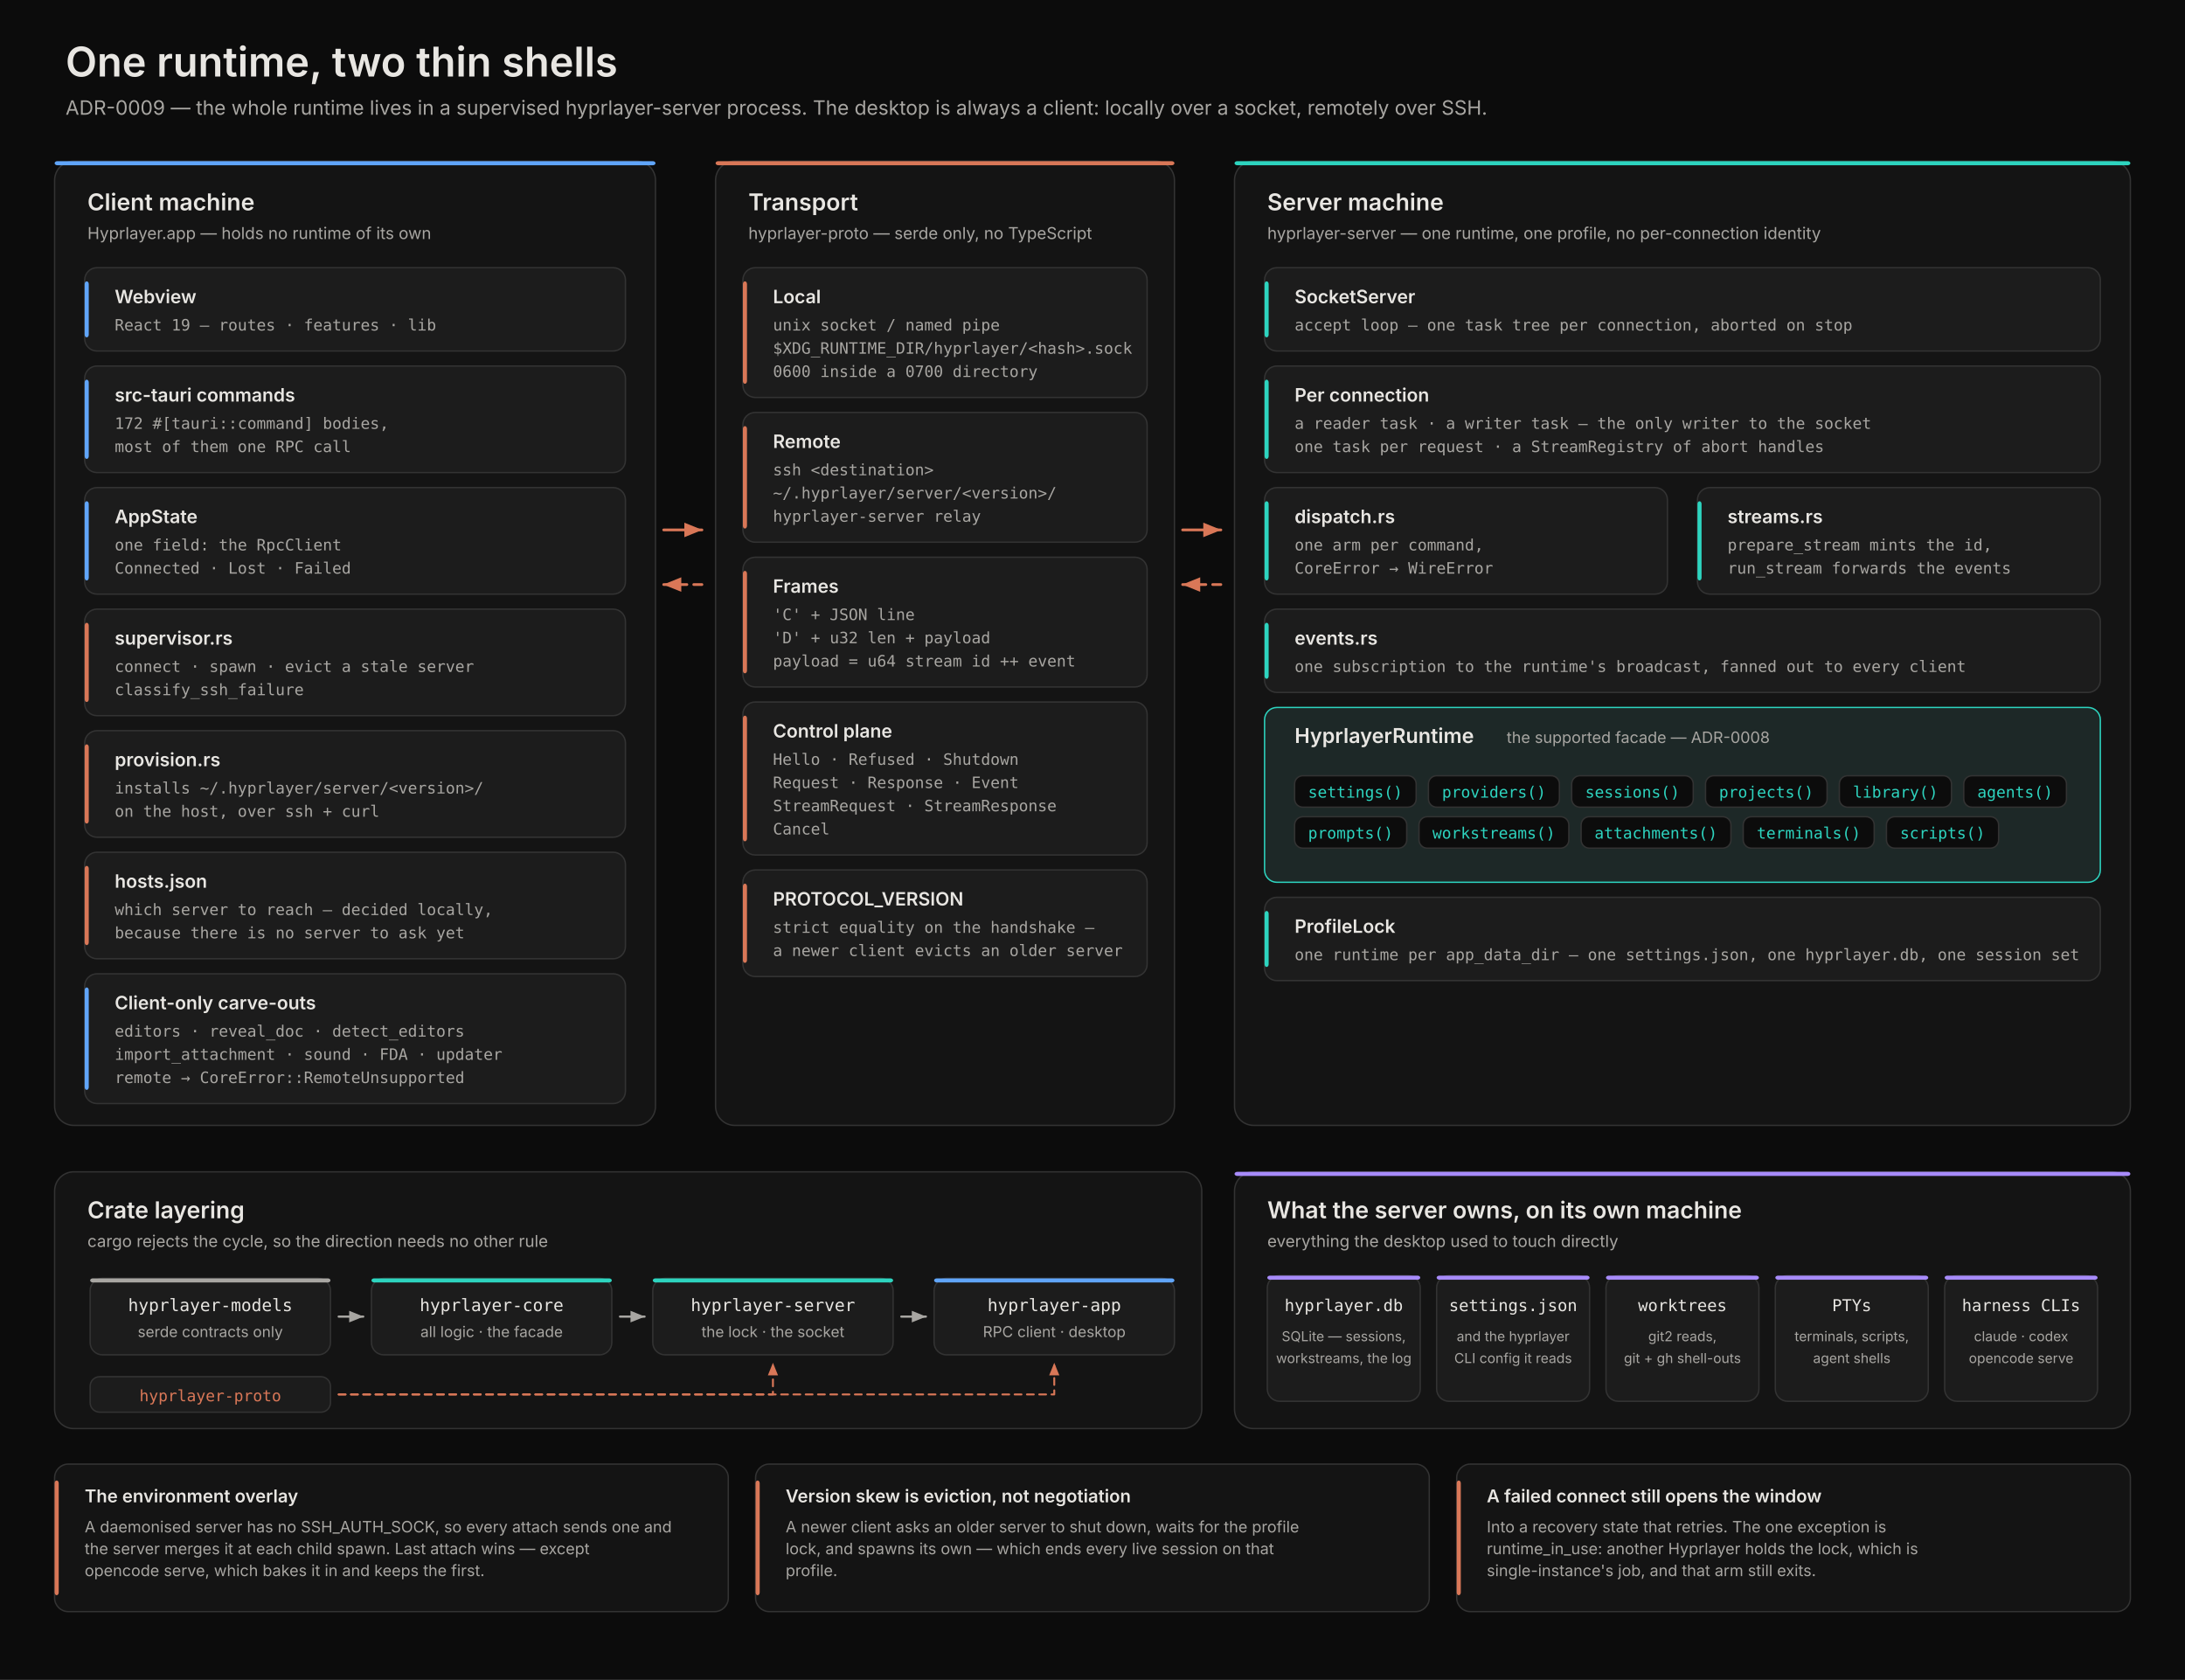
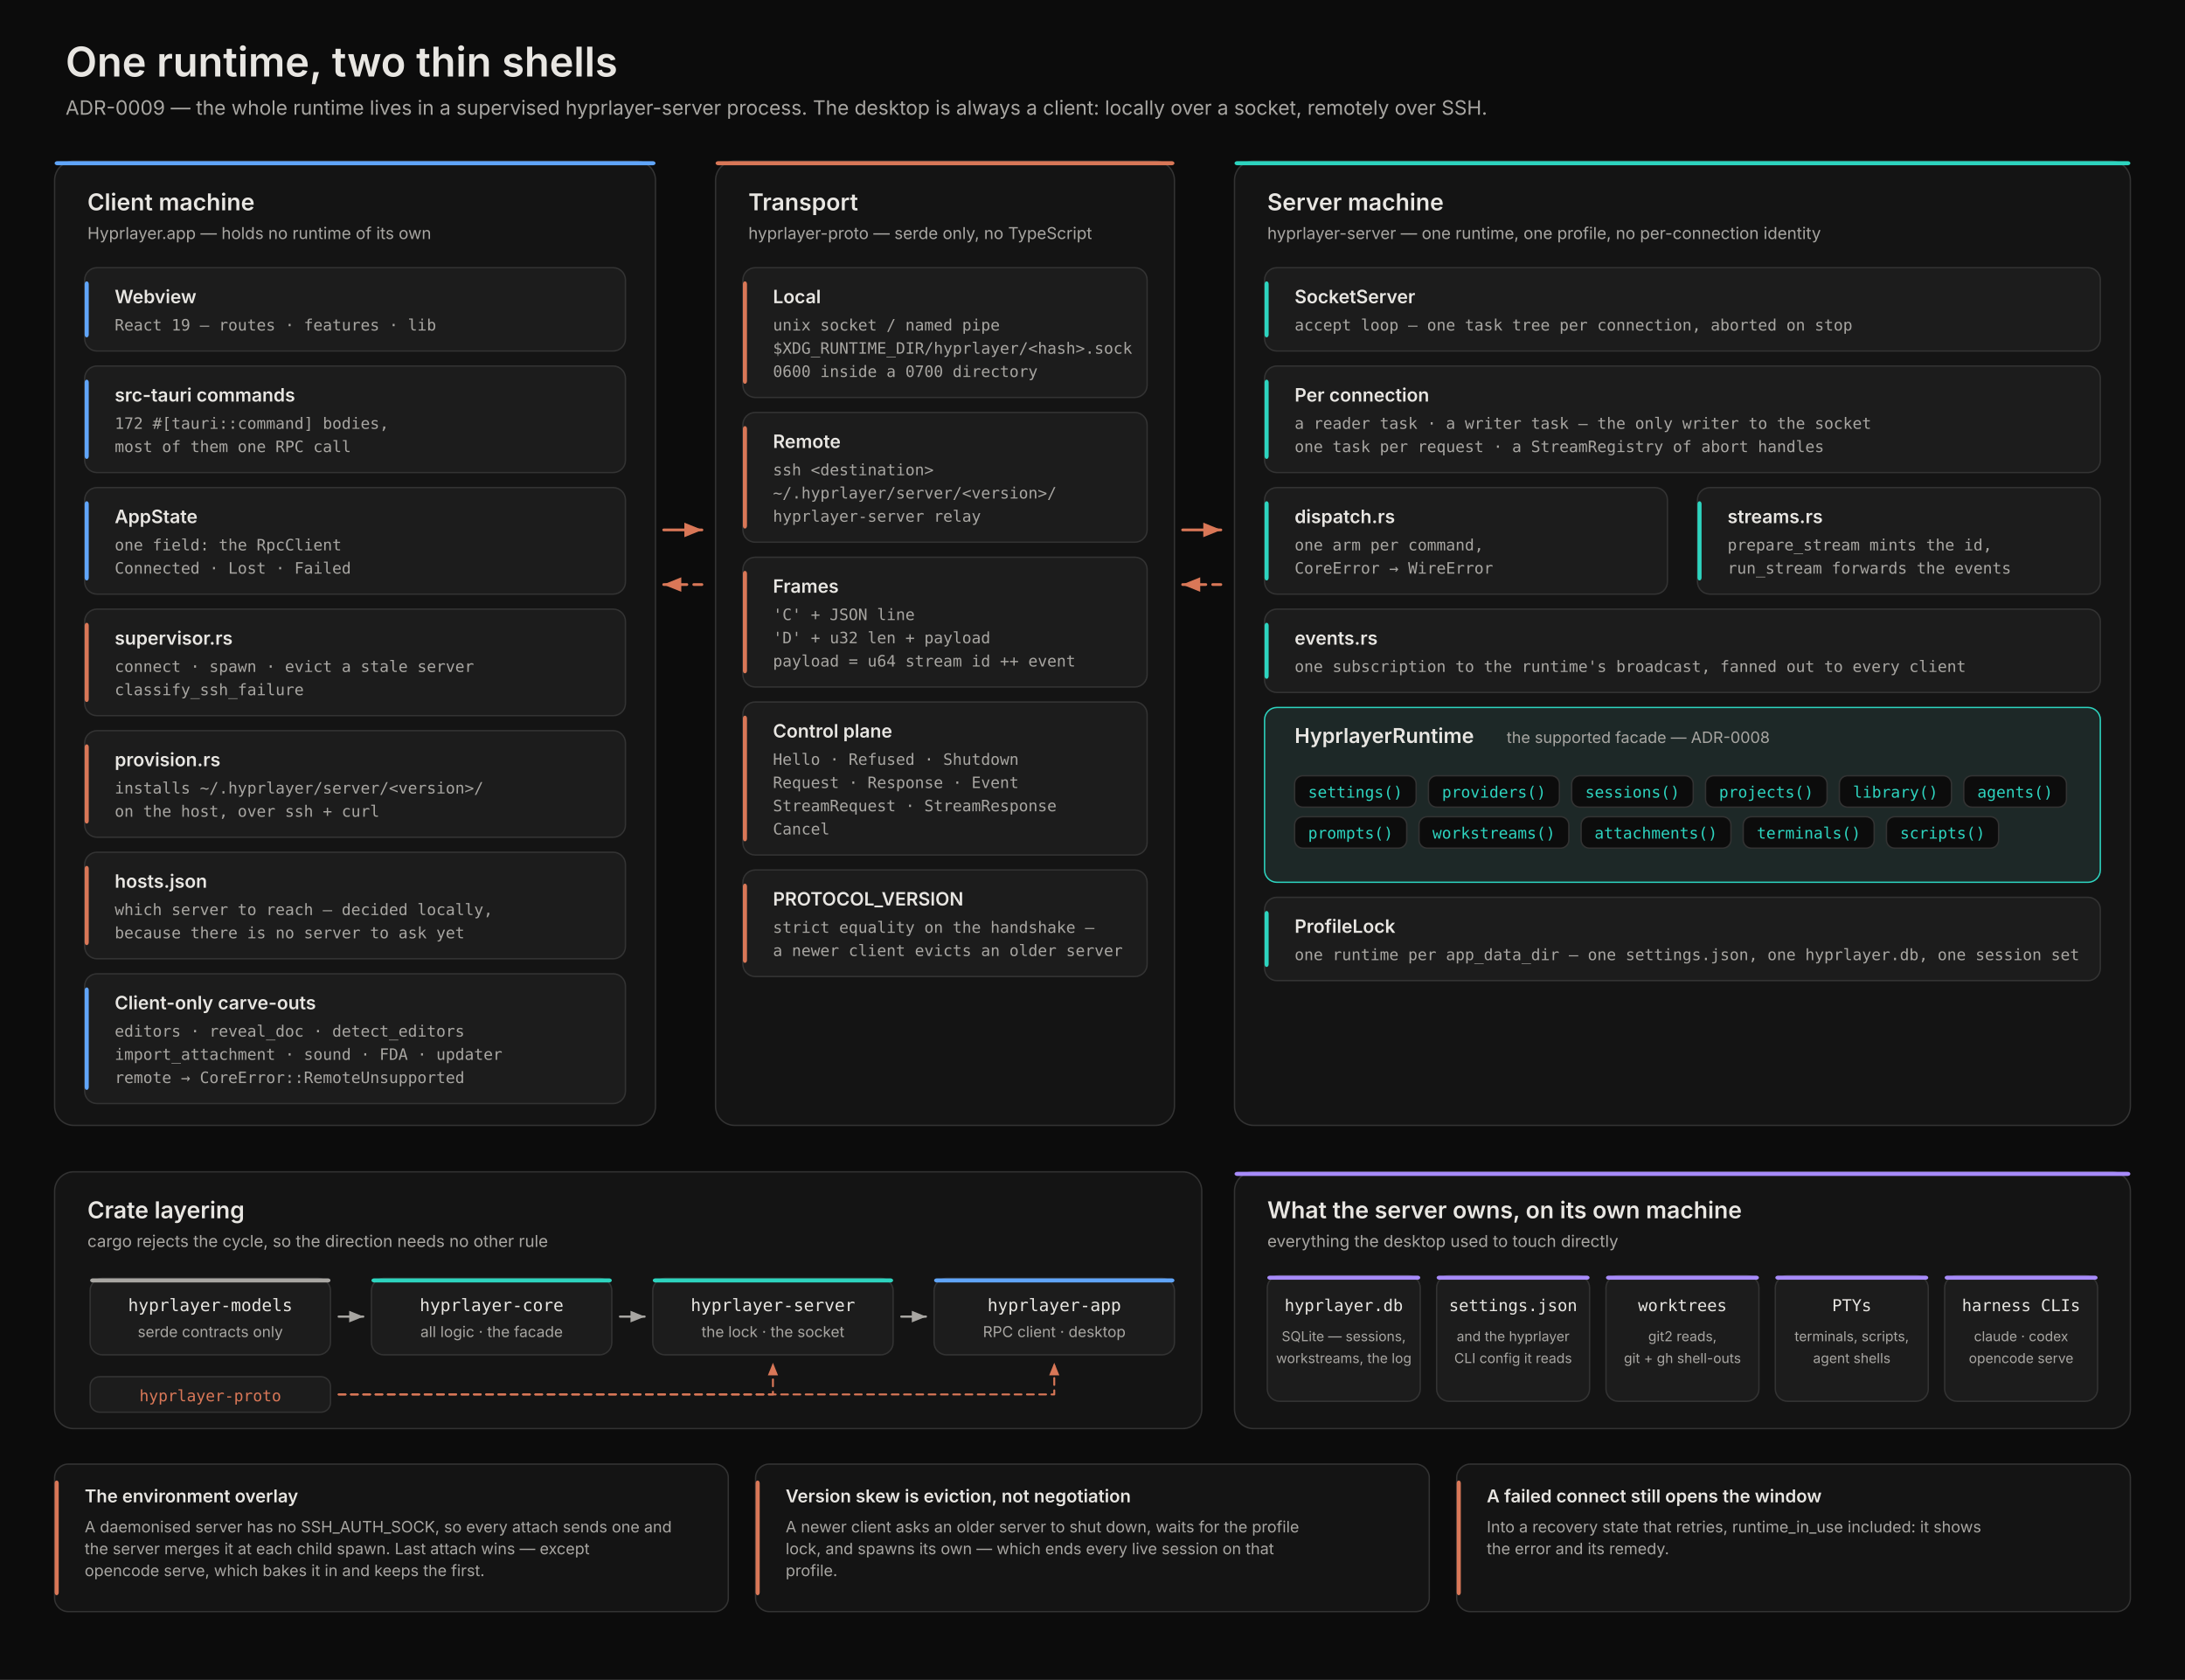
<svg xmlns="http://www.w3.org/2000/svg" viewBox="0 0 1600 1230" width="1600" height="1230" style="display:block">
  <rect x="0" y="0" width="1600" height="1230" style="fill:#0c0c0c" />
  <defs>
    <marker id="ah-blue" viewBox="0 0 10 10" refX="9.2" refY="5" markerWidth="7" markerHeight="7" orient="auto-start-reverse">
      <path d="M 0 1.2 L 9.4 5 L 0 8.8 z" fill="#60a5fa" />
    </marker>
    <marker id="ah-accent" viewBox="0 0 10 10" refX="9.2" refY="5" markerWidth="7" markerHeight="7" orient="auto-start-reverse">
      <path d="M 0 1.2 L 9.4 5 L 0 8.8 z" fill="#d97757" />
    </marker>
    <marker id="ah-teal" viewBox="0 0 10 10" refX="9.2" refY="5" markerWidth="7" markerHeight="7" orient="auto-start-reverse">
      <path d="M 0 1.2 L 9.4 5 L 0 8.8 z" fill="#2dd4bf" />
    </marker>
    <marker id="ah-violet" viewBox="0 0 10 10" refX="9.2" refY="5" markerWidth="7" markerHeight="7" orient="auto-start-reverse">
      <path d="M 0 1.2 L 9.4 5 L 0 8.8 z" fill="#a78bfa" />
    </marker>
    <marker id="ah-dim" viewBox="0 0 10 10" refX="9.2" refY="5" markerWidth="7" markerHeight="7" orient="auto-start-reverse">
      <path d="M 0 1.2 L 9.4 5 L 0 8.8 z" fill="#a8a6a2" />
    </marker>
  </defs>
  <text x="48.0" y="56.0" text-anchor="start" style="font-family:'Inter','Inter Variable',system-ui,-apple-system,'Segoe UI',sans-serif;font-size:30px;font-weight:600;fill:#e8e6e2">One runtime, two thin shells</text>
  <text x="48.0" y="84.0" text-anchor="start" style="font-family:'Inter','Inter Variable',system-ui,-apple-system,'Segoe UI',sans-serif;font-size:14.5px;font-weight:400;fill:#a8a6a2">ADR-0009 — the whole runtime lives in a supervised hyprlayer-server process. The desktop is always a client: locally over a socket, remotely over SSH.</text>
  <rect x="40.0" y="118.0" width="440.0" height="706.0" rx="14" style="fill:#141414;stroke:#333333;stroke-width:1" />
  <rect x="40.0" y="118.0" width="440.0" height="3.0" rx="2" style="fill:#60a5fa;stroke:none;stroke-width:1" />
  <text x="64.0" y="154.0" text-anchor="start" style="font-family:'Inter','Inter Variable',system-ui,-apple-system,'Segoe UI',sans-serif;font-size:17px;font-weight:600;fill:#e8e6e2">Client machine</text>
  <text x="64.0" y="175.0" text-anchor="start" style="font-family:'Inter','Inter Variable',system-ui,-apple-system,'Segoe UI',sans-serif;font-size:12px;font-weight:400;fill:#a8a6a2">Hyprlayer.app — holds no runtime of its own</text>
  <rect x="62.0" y="196.0" width="396.0" height="61.0" rx="9" style="fill:#1c1c1c;stroke:#333333;stroke-width:1" />
  <rect x="62.0" y="206.0" width="3.0" height="41.0" rx="2" style="fill:#60a5fa;stroke:none;stroke-width:1" />
  <text x="84.0" y="222.0" text-anchor="start" style="font-family:'Inter','Inter Variable',system-ui,-apple-system,'Segoe UI',sans-serif;font-size:13.5px;font-weight:600;fill:#e8e6e2">Webview</text>
  <text x="84.0" y="242.0" text-anchor="start" style="font-family:'JetBrains Mono','JetBrains Mono Variable',ui-monospace,SFMono-Regular,Menlo,monospace;font-size:11.5px;font-weight:400;fill:#a8a6a2">React 19 — routes · features · lib</text>
  <rect x="62.0" y="268.0" width="396.0" height="78.0" rx="9" style="fill:#1c1c1c;stroke:#333333;stroke-width:1" />
  <rect x="62.0" y="278.0" width="3.0" height="58.0" rx="2" style="fill:#60a5fa;stroke:none;stroke-width:1" />
  <text x="84.0" y="294.0" text-anchor="start" style="font-family:'Inter','Inter Variable',system-ui,-apple-system,'Segoe UI',sans-serif;font-size:13.5px;font-weight:600;fill:#e8e6e2">src-tauri commands</text>
  <text x="84.0" y="314.0" text-anchor="start" style="font-family:'JetBrains Mono','JetBrains Mono Variable',ui-monospace,SFMono-Regular,Menlo,monospace;font-size:11.5px;font-weight:400;fill:#a8a6a2">172 #[tauri::command] bodies,</text>
  <text x="84.0" y="331.0" text-anchor="start" style="font-family:'JetBrains Mono','JetBrains Mono Variable',ui-monospace,SFMono-Regular,Menlo,monospace;font-size:11.5px;font-weight:400;fill:#a8a6a2">most of them one RPC call</text>
  <rect x="62.0" y="357.0" width="396.0" height="78.0" rx="9" style="fill:#1c1c1c;stroke:#333333;stroke-width:1" />
  <rect x="62.0" y="367.0" width="3.0" height="58.0" rx="2" style="fill:#60a5fa;stroke:none;stroke-width:1" />
  <text x="84.0" y="383.0" text-anchor="start" style="font-family:'Inter','Inter Variable',system-ui,-apple-system,'Segoe UI',sans-serif;font-size:13.5px;font-weight:600;fill:#e8e6e2">AppState</text>
  <text x="84.0" y="403.0" text-anchor="start" style="font-family:'JetBrains Mono','JetBrains Mono Variable',ui-monospace,SFMono-Regular,Menlo,monospace;font-size:11.5px;font-weight:400;fill:#a8a6a2">one field: the RpcClient</text>
  <text x="84.0" y="420.0" text-anchor="start" style="font-family:'JetBrains Mono','JetBrains Mono Variable',ui-monospace,SFMono-Regular,Menlo,monospace;font-size:11.5px;font-weight:400;fill:#a8a6a2">Connected · Lost · Failed</text>
  <rect x="62.0" y="446.0" width="396.0" height="78.0" rx="9" style="fill:#1c1c1c;stroke:#333333;stroke-width:1" />
  <rect x="62.0" y="456.0" width="3.0" height="58.0" rx="2" style="fill:#d97757;stroke:none;stroke-width:1" />
  <text x="84.0" y="472.0" text-anchor="start" style="font-family:'Inter','Inter Variable',system-ui,-apple-system,'Segoe UI',sans-serif;font-size:13.5px;font-weight:600;fill:#e8e6e2">supervisor.rs</text>
  <text x="84.0" y="492.0" text-anchor="start" style="font-family:'JetBrains Mono','JetBrains Mono Variable',ui-monospace,SFMono-Regular,Menlo,monospace;font-size:11.5px;font-weight:400;fill:#a8a6a2">connect · spawn · evict a stale server</text>
  <text x="84.0" y="509.0" text-anchor="start" style="font-family:'JetBrains Mono','JetBrains Mono Variable',ui-monospace,SFMono-Regular,Menlo,monospace;font-size:11.5px;font-weight:400;fill:#a8a6a2">classify_ssh_failure</text>
  <rect x="62.0" y="535.0" width="396.0" height="78.0" rx="9" style="fill:#1c1c1c;stroke:#333333;stroke-width:1" />
  <rect x="62.0" y="545.0" width="3.0" height="58.0" rx="2" style="fill:#d97757;stroke:none;stroke-width:1" />
  <text x="84.0" y="561.0" text-anchor="start" style="font-family:'Inter','Inter Variable',system-ui,-apple-system,'Segoe UI',sans-serif;font-size:13.5px;font-weight:600;fill:#e8e6e2">provision.rs</text>
  <text x="84.0" y="581.0" text-anchor="start" style="font-family:'JetBrains Mono','JetBrains Mono Variable',ui-monospace,SFMono-Regular,Menlo,monospace;font-size:11.5px;font-weight:400;fill:#a8a6a2">installs ~/.hyprlayer/server/&lt;version&gt;/</text>
  <text x="84.0" y="598.0" text-anchor="start" style="font-family:'JetBrains Mono','JetBrains Mono Variable',ui-monospace,SFMono-Regular,Menlo,monospace;font-size:11.5px;font-weight:400;fill:#a8a6a2">on the host, over ssh + curl</text>
  <rect x="62.0" y="624.0" width="396.0" height="78.0" rx="9" style="fill:#1c1c1c;stroke:#333333;stroke-width:1" />
  <rect x="62.0" y="634.0" width="3.0" height="58.0" rx="2" style="fill:#d97757;stroke:none;stroke-width:1" />
  <text x="84.0" y="650.0" text-anchor="start" style="font-family:'Inter','Inter Variable',system-ui,-apple-system,'Segoe UI',sans-serif;font-size:13.5px;font-weight:600;fill:#e8e6e2">hosts.json</text>
  <text x="84.0" y="670.0" text-anchor="start" style="font-family:'JetBrains Mono','JetBrains Mono Variable',ui-monospace,SFMono-Regular,Menlo,monospace;font-size:11.5px;font-weight:400;fill:#a8a6a2">which server to reach — decided locally,</text>
  <text x="84.0" y="687.0" text-anchor="start" style="font-family:'JetBrains Mono','JetBrains Mono Variable',ui-monospace,SFMono-Regular,Menlo,monospace;font-size:11.5px;font-weight:400;fill:#a8a6a2">because there is no server to ask yet</text>
  <rect x="62.0" y="713.0" width="396.0" height="95.0" rx="9" style="fill:#1c1c1c;stroke:#333333;stroke-width:1" />
  <rect x="62.0" y="723.0" width="3.0" height="75.0" rx="2" style="fill:#60a5fa;stroke:none;stroke-width:1" />
  <text x="84.0" y="739.0" text-anchor="start" style="font-family:'Inter','Inter Variable',system-ui,-apple-system,'Segoe UI',sans-serif;font-size:13.5px;font-weight:600;fill:#e8e6e2">Client-only carve-outs</text>
  <text x="84.0" y="759.0" text-anchor="start" style="font-family:'JetBrains Mono','JetBrains Mono Variable',ui-monospace,SFMono-Regular,Menlo,monospace;font-size:11.5px;font-weight:400;fill:#a8a6a2">editors · reveal_doc · detect_editors</text>
  <text x="84.0" y="776.0" text-anchor="start" style="font-family:'JetBrains Mono','JetBrains Mono Variable',ui-monospace,SFMono-Regular,Menlo,monospace;font-size:11.5px;font-weight:400;fill:#a8a6a2">import_attachment · sound · FDA · updater</text>
  <text x="84.0" y="793.0" text-anchor="start" style="font-family:'JetBrains Mono','JetBrains Mono Variable',ui-monospace,SFMono-Regular,Menlo,monospace;font-size:11.5px;font-weight:400;fill:#a8a6a2">remote → CoreError::RemoteUnsupported</text>
  <rect x="524.0" y="118.0" width="336.0" height="706.0" rx="14" style="fill:#141414;stroke:#333333;stroke-width:1" />
  <rect x="524.0" y="118.0" width="336.0" height="3.0" rx="2" style="fill:#d97757;stroke:none;stroke-width:1" />
  <text x="548.0" y="154.0" text-anchor="start" style="font-family:'Inter','Inter Variable',system-ui,-apple-system,'Segoe UI',sans-serif;font-size:17px;font-weight:600;fill:#e8e6e2">Transport</text>
  <text x="548.0" y="175.0" text-anchor="start" style="font-family:'Inter','Inter Variable',system-ui,-apple-system,'Segoe UI',sans-serif;font-size:12px;font-weight:400;fill:#a8a6a2">hyprlayer-proto — serde only, no TypeScript</text>
  <rect x="544.0" y="196.0" width="296.0" height="95.0" rx="9" style="fill:#1c1c1c;stroke:#333333;stroke-width:1" />
  <rect x="544.0" y="206.0" width="3.0" height="75.0" rx="2" style="fill:#d97757;stroke:none;stroke-width:1" />
  <text x="566.0" y="222.0" text-anchor="start" style="font-family:'Inter','Inter Variable',system-ui,-apple-system,'Segoe UI',sans-serif;font-size:13.5px;font-weight:600;fill:#e8e6e2">Local</text>
  <text x="566.0" y="242.0" text-anchor="start" style="font-family:'JetBrains Mono','JetBrains Mono Variable',ui-monospace,SFMono-Regular,Menlo,monospace;font-size:11.5px;font-weight:400;fill:#a8a6a2">unix socket / named pipe</text>
  <text x="566.0" y="259.0" text-anchor="start" style="font-family:'JetBrains Mono','JetBrains Mono Variable',ui-monospace,SFMono-Regular,Menlo,monospace;font-size:11.5px;font-weight:400;fill:#a8a6a2">$XDG_RUNTIME_DIR/hyprlayer/&lt;hash&gt;.sock</text>
  <text x="566.0" y="276.0" text-anchor="start" style="font-family:'JetBrains Mono','JetBrains Mono Variable',ui-monospace,SFMono-Regular,Menlo,monospace;font-size:11.5px;font-weight:400;fill:#a8a6a2">0600 inside a 0700 directory</text>
  <rect x="544.0" y="302.0" width="296.0" height="95.0" rx="9" style="fill:#1c1c1c;stroke:#333333;stroke-width:1" />
  <rect x="544.0" y="312.0" width="3.0" height="75.0" rx="2" style="fill:#d97757;stroke:none;stroke-width:1" />
  <text x="566.0" y="328.0" text-anchor="start" style="font-family:'Inter','Inter Variable',system-ui,-apple-system,'Segoe UI',sans-serif;font-size:13.5px;font-weight:600;fill:#e8e6e2">Remote</text>
  <text x="566.0" y="348.0" text-anchor="start" style="font-family:'JetBrains Mono','JetBrains Mono Variable',ui-monospace,SFMono-Regular,Menlo,monospace;font-size:11.5px;font-weight:400;fill:#a8a6a2">ssh &lt;destination&gt;</text>
  <text x="566.0" y="365.0" text-anchor="start" style="font-family:'JetBrains Mono','JetBrains Mono Variable',ui-monospace,SFMono-Regular,Menlo,monospace;font-size:11.5px;font-weight:400;fill:#a8a6a2">  ~/.hyprlayer/server/&lt;version&gt;/</text>
  <text x="566.0" y="382.0" text-anchor="start" style="font-family:'JetBrains Mono','JetBrains Mono Variable',ui-monospace,SFMono-Regular,Menlo,monospace;font-size:11.5px;font-weight:400;fill:#a8a6a2">    hyprlayer-server relay</text>
  <rect x="544.0" y="408.0" width="296.0" height="95.0" rx="9" style="fill:#1c1c1c;stroke:#333333;stroke-width:1" />
  <rect x="544.0" y="418.0" width="3.0" height="75.0" rx="2" style="fill:#d97757;stroke:none;stroke-width:1" />
  <text x="566.0" y="434.0" text-anchor="start" style="font-family:'Inter','Inter Variable',system-ui,-apple-system,'Segoe UI',sans-serif;font-size:13.5px;font-weight:600;fill:#e8e6e2">Frames</text>
  <text x="566.0" y="454.0" text-anchor="start" style="font-family:'JetBrains Mono','JetBrains Mono Variable',ui-monospace,SFMono-Regular,Menlo,monospace;font-size:11.5px;font-weight:400;fill:#a8a6a2">'C' + JSON line</text>
  <text x="566.0" y="471.0" text-anchor="start" style="font-family:'JetBrains Mono','JetBrains Mono Variable',ui-monospace,SFMono-Regular,Menlo,monospace;font-size:11.5px;font-weight:400;fill:#a8a6a2">'D' + u32 len + payload</text>
  <text x="566.0" y="488.0" text-anchor="start" style="font-family:'JetBrains Mono','JetBrains Mono Variable',ui-monospace,SFMono-Regular,Menlo,monospace;font-size:11.5px;font-weight:400;fill:#a8a6a2">payload = u64 stream id ++ event</text>
  <rect x="544.0" y="514.0" width="296.0" height="112.0" rx="9" style="fill:#1c1c1c;stroke:#333333;stroke-width:1" />
  <rect x="544.0" y="524.0" width="3.0" height="92.0" rx="2" style="fill:#d97757;stroke:none;stroke-width:1" />
  <text x="566.0" y="540.0" text-anchor="start" style="font-family:'Inter','Inter Variable',system-ui,-apple-system,'Segoe UI',sans-serif;font-size:13.5px;font-weight:600;fill:#e8e6e2">Control plane</text>
  <text x="566.0" y="560.0" text-anchor="start" style="font-family:'JetBrains Mono','JetBrains Mono Variable',ui-monospace,SFMono-Regular,Menlo,monospace;font-size:11.5px;font-weight:400;fill:#a8a6a2">Hello · Refused · Shutdown</text>
  <text x="566.0" y="577.0" text-anchor="start" style="font-family:'JetBrains Mono','JetBrains Mono Variable',ui-monospace,SFMono-Regular,Menlo,monospace;font-size:11.5px;font-weight:400;fill:#a8a6a2">Request · Response · Event</text>
  <text x="566.0" y="594.0" text-anchor="start" style="font-family:'JetBrains Mono','JetBrains Mono Variable',ui-monospace,SFMono-Regular,Menlo,monospace;font-size:11.5px;font-weight:400;fill:#a8a6a2">StreamRequest · StreamResponse</text>
  <text x="566.0" y="611.0" text-anchor="start" style="font-family:'JetBrains Mono','JetBrains Mono Variable',ui-monospace,SFMono-Regular,Menlo,monospace;font-size:11.5px;font-weight:400;fill:#a8a6a2">Cancel</text>
  <rect x="544.0" y="637.0" width="296.0" height="78.0" rx="9" style="fill:#1c1c1c;stroke:#333333;stroke-width:1" />
  <rect x="544.0" y="647.0" width="3.0" height="58.0" rx="2" style="fill:#d97757;stroke:none;stroke-width:1" />
  <text x="566.0" y="663.0" text-anchor="start" style="font-family:'Inter','Inter Variable',system-ui,-apple-system,'Segoe UI',sans-serif;font-size:13.5px;font-weight:600;fill:#e8e6e2">PROTOCOL_VERSION</text>
  <text x="566.0" y="683.0" text-anchor="start" style="font-family:'JetBrains Mono','JetBrains Mono Variable',ui-monospace,SFMono-Regular,Menlo,monospace;font-size:11.5px;font-weight:400;fill:#a8a6a2">strict equality on the handshake —</text>
  <text x="566.0" y="700.0" text-anchor="start" style="font-family:'JetBrains Mono','JetBrains Mono Variable',ui-monospace,SFMono-Regular,Menlo,monospace;font-size:11.5px;font-weight:400;fill:#a8a6a2">a newer client evicts an older server</text>
  <rect x="904.0" y="118.0" width="656.0" height="706.0" rx="14" style="fill:#141414;stroke:#333333;stroke-width:1" />
  <rect x="904.0" y="118.0" width="656.0" height="3.0" rx="2" style="fill:#2dd4bf;stroke:none;stroke-width:1" />
  <text x="928.0" y="154.0" text-anchor="start" style="font-family:'Inter','Inter Variable',system-ui,-apple-system,'Segoe UI',sans-serif;font-size:17px;font-weight:600;fill:#e8e6e2">Server machine</text>
  <text x="928.0" y="175.0" text-anchor="start" style="font-family:'Inter','Inter Variable',system-ui,-apple-system,'Segoe UI',sans-serif;font-size:12px;font-weight:400;fill:#a8a6a2">hyprlayer-server — one runtime, one profile, no per-connection identity</text>
  <rect x="926.0" y="196.0" width="612.0" height="61.0" rx="9" style="fill:#1c1c1c;stroke:#333333;stroke-width:1" />
  <rect x="926.0" y="206.0" width="3.0" height="41.0" rx="2" style="fill:#2dd4bf;stroke:none;stroke-width:1" />
  <text x="948.0" y="222.0" text-anchor="start" style="font-family:'Inter','Inter Variable',system-ui,-apple-system,'Segoe UI',sans-serif;font-size:13.5px;font-weight:600;fill:#e8e6e2">SocketServer</text>
  <text x="948.0" y="242.0" text-anchor="start" style="font-family:'JetBrains Mono','JetBrains Mono Variable',ui-monospace,SFMono-Regular,Menlo,monospace;font-size:11.5px;font-weight:400;fill:#a8a6a2">accept loop — one task tree per connection, aborted on stop</text>
  <rect x="926.0" y="268.0" width="612.0" height="78.0" rx="9" style="fill:#1c1c1c;stroke:#333333;stroke-width:1" />
  <rect x="926.0" y="278.0" width="3.0" height="58.0" rx="2" style="fill:#2dd4bf;stroke:none;stroke-width:1" />
  <text x="948.0" y="294.0" text-anchor="start" style="font-family:'Inter','Inter Variable',system-ui,-apple-system,'Segoe UI',sans-serif;font-size:13.5px;font-weight:600;fill:#e8e6e2">Per connection</text>
  <text x="948.0" y="314.0" text-anchor="start" style="font-family:'JetBrains Mono','JetBrains Mono Variable',ui-monospace,SFMono-Regular,Menlo,monospace;font-size:11.5px;font-weight:400;fill:#a8a6a2">a reader task · a writer task — the only writer to the socket</text>
  <text x="948.0" y="331.0" text-anchor="start" style="font-family:'JetBrains Mono','JetBrains Mono Variable',ui-monospace,SFMono-Regular,Menlo,monospace;font-size:11.5px;font-weight:400;fill:#a8a6a2">one task per request · a StreamRegistry of abort handles</text>
  <rect x="926.0" y="357.0" width="295.0" height="78.0" rx="9" style="fill:#1c1c1c;stroke:#333333;stroke-width:1" />
  <rect x="926.0" y="367.0" width="3.0" height="58.0" rx="2" style="fill:#2dd4bf;stroke:none;stroke-width:1" />
  <text x="948.0" y="383.0" text-anchor="start" style="font-family:'Inter','Inter Variable',system-ui,-apple-system,'Segoe UI',sans-serif;font-size:13.5px;font-weight:600;fill:#e8e6e2">dispatch.rs</text>
  <text x="948.0" y="403.0" text-anchor="start" style="font-family:'JetBrains Mono','JetBrains Mono Variable',ui-monospace,SFMono-Regular,Menlo,monospace;font-size:11.5px;font-weight:400;fill:#a8a6a2">one arm per command,</text>
  <text x="948.0" y="420.0" text-anchor="start" style="font-family:'JetBrains Mono','JetBrains Mono Variable',ui-monospace,SFMono-Regular,Menlo,monospace;font-size:11.5px;font-weight:400;fill:#a8a6a2">CoreError → WireError</text>
  <rect x="1243.0" y="357.0" width="295.0" height="78.0" rx="9" style="fill:#1c1c1c;stroke:#333333;stroke-width:1" />
  <rect x="1243.0" y="367.0" width="3.0" height="58.0" rx="2" style="fill:#2dd4bf;stroke:none;stroke-width:1" />
  <text x="1265.0" y="383.0" text-anchor="start" style="font-family:'Inter','Inter Variable',system-ui,-apple-system,'Segoe UI',sans-serif;font-size:13.5px;font-weight:600;fill:#e8e6e2">streams.rs</text>
  <text x="1265.0" y="403.0" text-anchor="start" style="font-family:'JetBrains Mono','JetBrains Mono Variable',ui-monospace,SFMono-Regular,Menlo,monospace;font-size:11.5px;font-weight:400;fill:#a8a6a2">prepare_stream mints the id,</text>
  <text x="1265.0" y="420.0" text-anchor="start" style="font-family:'JetBrains Mono','JetBrains Mono Variable',ui-monospace,SFMono-Regular,Menlo,monospace;font-size:11.5px;font-weight:400;fill:#a8a6a2">run_stream forwards the events</text>
  <rect x="926.0" y="446.0" width="612.0" height="61.0" rx="9" style="fill:#1c1c1c;stroke:#333333;stroke-width:1" />
  <rect x="926.0" y="456.0" width="3.0" height="41.0" rx="2" style="fill:#2dd4bf;stroke:none;stroke-width:1" />
  <text x="948.0" y="472.0" text-anchor="start" style="font-family:'Inter','Inter Variable',system-ui,-apple-system,'Segoe UI',sans-serif;font-size:13.5px;font-weight:600;fill:#e8e6e2">events.rs</text>
  <text x="948.0" y="492.0" text-anchor="start" style="font-family:'JetBrains Mono','JetBrains Mono Variable',ui-monospace,SFMono-Regular,Menlo,monospace;font-size:11.5px;font-weight:400;fill:#a8a6a2">one subscription to the runtime's broadcast, fanned out to every client</text>
  <rect x="926.0" y="518.0" width="612.0" height="128.0" rx="9" style="fill:#1c1c1c;stroke:#2dd4bf;stroke-width:1" />
  <rect x="926.0" y="518.0" width="612.0" height="128.0" rx="9" style="fill:#2dd4bf;stroke:none;stroke-width:1" opacity="0.07" />
  <text x="948.0" y="544.0" text-anchor="start" style="font-family:'Inter','Inter Variable',system-ui,-apple-system,'Segoe UI',sans-serif;font-size:15px;font-weight:600;fill:#e8e6e2">HyprlayerRuntime</text>
  <text x="1103.3" y="544.0" text-anchor="start" style="font-family:'Inter','Inter Variable',system-ui,-apple-system,'Segoe UI',sans-serif;font-size:11.5px;font-weight:400;fill:#a8a6a2">the supported facade — ADR-0008</text>
  <rect x="948.0" y="568.0" width="89.0" height="23.0" rx="6" style="fill:#0c0c0c;stroke:#333333;stroke-width:1" />
  <text x="992.5" y="584.0" text-anchor="middle" style="font-family:'JetBrains Mono','JetBrains Mono Variable',ui-monospace,SFMono-Regular,Menlo,monospace;font-size:11.5px;font-weight:400;fill:#2dd4bf">settings()</text>
  <rect x="1046.0" y="568.0" width="95.9" height="23.0" rx="6" style="fill:#0c0c0c;stroke:#333333;stroke-width:1" />
  <text x="1094.0" y="584.0" text-anchor="middle" style="font-family:'JetBrains Mono','JetBrains Mono Variable',ui-monospace,SFMono-Regular,Menlo,monospace;font-size:11.5px;font-weight:400;fill:#2dd4bf">providers()</text>
  <rect x="1150.9" y="568.0" width="89.0" height="23.0" rx="6" style="fill:#0c0c0c;stroke:#333333;stroke-width:1" />
  <text x="1195.4" y="584.0" text-anchor="middle" style="font-family:'JetBrains Mono','JetBrains Mono Variable',ui-monospace,SFMono-Regular,Menlo,monospace;font-size:11.5px;font-weight:400;fill:#2dd4bf">sessions()</text>
  <rect x="1248.9" y="568.0" width="89.0" height="23.0" rx="6" style="fill:#0c0c0c;stroke:#333333;stroke-width:1" />
  <text x="1293.4" y="584.0" text-anchor="middle" style="font-family:'JetBrains Mono','JetBrains Mono Variable',ui-monospace,SFMono-Regular,Menlo,monospace;font-size:11.5px;font-weight:400;fill:#2dd4bf">projects()</text>
  <rect x="1346.9" y="568.0" width="82.1" height="23.0" rx="6" style="fill:#0c0c0c;stroke:#333333;stroke-width:1" />
  <text x="1388.0" y="584.0" text-anchor="middle" style="font-family:'JetBrains Mono','JetBrains Mono Variable',ui-monospace,SFMono-Regular,Menlo,monospace;font-size:11.5px;font-weight:400;fill:#2dd4bf">library()</text>
  <rect x="1438.0" y="568.0" width="75.2" height="23.0" rx="6" style="fill:#0c0c0c;stroke:#333333;stroke-width:1" />
  <text x="1475.6" y="584.0" text-anchor="middle" style="font-family:'JetBrains Mono','JetBrains Mono Variable',ui-monospace,SFMono-Regular,Menlo,monospace;font-size:11.5px;font-weight:400;fill:#2dd4bf">agents()</text>
  <rect x="948.0" y="598.0" width="82.1" height="23.0" rx="6" style="fill:#0c0c0c;stroke:#333333;stroke-width:1" />
  <text x="989.0" y="614.0" text-anchor="middle" style="font-family:'JetBrains Mono','JetBrains Mono Variable',ui-monospace,SFMono-Regular,Menlo,monospace;font-size:11.5px;font-weight:400;fill:#2dd4bf">prompts()</text>
  <rect x="1039.1" y="598.0" width="109.7" height="23.0" rx="6" style="fill:#0c0c0c;stroke:#333333;stroke-width:1" />
  <text x="1093.9" y="614.0" text-anchor="middle" style="font-family:'JetBrains Mono','JetBrains Mono Variable',ui-monospace,SFMono-Regular,Menlo,monospace;font-size:11.5px;font-weight:400;fill:#2dd4bf">workstreams()</text>
  <rect x="1157.8" y="598.0" width="109.7" height="23.0" rx="6" style="fill:#0c0c0c;stroke:#333333;stroke-width:1" />
  <text x="1212.6" y="614.0" text-anchor="middle" style="font-family:'JetBrains Mono','JetBrains Mono Variable',ui-monospace,SFMono-Regular,Menlo,monospace;font-size:11.5px;font-weight:400;fill:#2dd4bf">attachments()</text>
  <rect x="1276.5" y="598.0" width="95.9" height="23.0" rx="6" style="fill:#0c0c0c;stroke:#333333;stroke-width:1" />
  <text x="1324.5" y="614.0" text-anchor="middle" style="font-family:'JetBrains Mono','JetBrains Mono Variable',ui-monospace,SFMono-Regular,Menlo,monospace;font-size:11.5px;font-weight:400;fill:#2dd4bf">terminals()</text>
  <rect x="1381.4" y="598.0" width="82.1" height="23.0" rx="6" style="fill:#0c0c0c;stroke:#333333;stroke-width:1" />
  <text x="1422.5" y="614.0" text-anchor="middle" style="font-family:'JetBrains Mono','JetBrains Mono Variable',ui-monospace,SFMono-Regular,Menlo,monospace;font-size:11.5px;font-weight:400;fill:#2dd4bf">scripts()</text>
  <rect x="926.0" y="657.0" width="612.0" height="61.0" rx="9" style="fill:#1c1c1c;stroke:#333333;stroke-width:1" />
  <rect x="926.0" y="667.0" width="3.0" height="41.0" rx="2" style="fill:#2dd4bf;stroke:none;stroke-width:1" />
  <text x="948.0" y="683.0" text-anchor="start" style="font-family:'Inter','Inter Variable',system-ui,-apple-system,'Segoe UI',sans-serif;font-size:13.5px;font-weight:600;fill:#e8e6e2">ProfileLock</text>
  <text x="948.0" y="703.0" text-anchor="start" style="font-family:'JetBrains Mono','JetBrains Mono Variable',ui-monospace,SFMono-Regular,Menlo,monospace;font-size:11.5px;font-weight:400;fill:#a8a6a2">one runtime per app_data_dir — one settings.json, one hyprlayer.db, one session set</text>
  <line x1="486.0" y1="388.0" x2="514.0" y2="388.0" style="stroke:#d97757;stroke-width:2;stroke-linecap:round" marker-end="url(#ah-accent)" />
  <line x1="514.0" y1="428.0" x2="486.0" y2="428.0" style="stroke:#d97757;stroke-width:2;stroke-linecap:round" stroke-dasharray="6 5" marker-end="url(#ah-accent)" />
  <line x1="866.0" y1="388.0" x2="894.0" y2="388.0" style="stroke:#d97757;stroke-width:2;stroke-linecap:round" marker-end="url(#ah-accent)" />
  <line x1="894.0" y1="428.0" x2="866.0" y2="428.0" style="stroke:#d97757;stroke-width:2;stroke-linecap:round" stroke-dasharray="6 5" marker-end="url(#ah-accent)" />
  <rect x="40.0" y="858.0" width="840.0" height="188.0" rx="14" style="fill:#141414;stroke:#333333;stroke-width:1" />
  <text x="64.0" y="892.0" text-anchor="start" style="font-family:'Inter','Inter Variable',system-ui,-apple-system,'Segoe UI',sans-serif;font-size:17px;font-weight:600;fill:#e8e6e2">Crate layering</text>
  <text x="64.0" y="913.0" text-anchor="start" style="font-family:'Inter','Inter Variable',system-ui,-apple-system,'Segoe UI',sans-serif;font-size:12px;font-weight:400;fill:#a8a6a2">cargo rejects the cycle, so the direction needs no other rule</text>
  <rect x="66.0" y="936.0" width="176.0" height="56.0" rx="9" style="fill:#1c1c1c;stroke:#333333;stroke-width:1" />
  <rect x="66.0" y="936.0" width="176.0" height="3.0" rx="2" style="fill:#a8a6a2;stroke:none;stroke-width:1" />
  <text x="154.0" y="960.0" text-anchor="middle" style="font-family:'JetBrains Mono','JetBrains Mono Variable',ui-monospace,SFMono-Regular,Menlo,monospace;font-size:12.5px;font-weight:500;fill:#e8e6e2">hyprlayer-models</text>
  <text x="154.0" y="979.0" text-anchor="middle" style="font-family:'Inter','Inter Variable',system-ui,-apple-system,'Segoe UI',sans-serif;font-size:11px;font-weight:400;fill:#a8a6a2">serde contracts only</text>
  <line x1="248.0" y1="964.0" x2="266.0" y2="964.0" style="stroke:#a8a6a2;stroke-width:1.6;stroke-linecap:round" marker-end="url(#ah-dim)" />
  <rect x="272.0" y="936.0" width="176.0" height="56.0" rx="9" style="fill:#1c1c1c;stroke:#333333;stroke-width:1" />
  <rect x="272.0" y="936.0" width="176.0" height="3.0" rx="2" style="fill:#2dd4bf;stroke:none;stroke-width:1" />
  <text x="360.0" y="960.0" text-anchor="middle" style="font-family:'JetBrains Mono','JetBrains Mono Variable',ui-monospace,SFMono-Regular,Menlo,monospace;font-size:12.5px;font-weight:500;fill:#e8e6e2">hyprlayer-core</text>
  <text x="360.0" y="979.0" text-anchor="middle" style="font-family:'Inter','Inter Variable',system-ui,-apple-system,'Segoe UI',sans-serif;font-size:11px;font-weight:400;fill:#a8a6a2">all logic · the facade</text>
  <line x1="454.0" y1="964.0" x2="472.0" y2="964.0" style="stroke:#a8a6a2;stroke-width:1.6;stroke-linecap:round" marker-end="url(#ah-dim)" />
  <rect x="478.0" y="936.0" width="176.0" height="56.0" rx="9" style="fill:#1c1c1c;stroke:#333333;stroke-width:1" />
  <rect x="478.0" y="936.0" width="176.0" height="3.0" rx="2" style="fill:#2dd4bf;stroke:none;stroke-width:1" />
  <text x="566.0" y="960.0" text-anchor="middle" style="font-family:'JetBrains Mono','JetBrains Mono Variable',ui-monospace,SFMono-Regular,Menlo,monospace;font-size:12.5px;font-weight:500;fill:#e8e6e2">hyprlayer-server</text>
  <text x="566.0" y="979.0" text-anchor="middle" style="font-family:'Inter','Inter Variable',system-ui,-apple-system,'Segoe UI',sans-serif;font-size:11px;font-weight:400;fill:#a8a6a2">the lock · the socket</text>
  <line x1="660.0" y1="964.0" x2="678.0" y2="964.0" style="stroke:#a8a6a2;stroke-width:1.6;stroke-linecap:round" marker-end="url(#ah-dim)" />
  <rect x="684.0" y="936.0" width="176.0" height="56.0" rx="9" style="fill:#1c1c1c;stroke:#333333;stroke-width:1" />
  <rect x="684.0" y="936.0" width="176.0" height="3.0" rx="2" style="fill:#60a5fa;stroke:none;stroke-width:1" />
  <text x="772.0" y="960.0" text-anchor="middle" style="font-family:'JetBrains Mono','JetBrains Mono Variable',ui-monospace,SFMono-Regular,Menlo,monospace;font-size:12.5px;font-weight:500;fill:#e8e6e2">hyprlayer-app</text>
  <text x="772.0" y="979.0" text-anchor="middle" style="font-family:'Inter','Inter Variable',system-ui,-apple-system,'Segoe UI',sans-serif;font-size:11px;font-weight:400;fill:#a8a6a2">RPC client · desktop</text>
  <rect x="66.0" y="1008.0" width="176.0" height="26.0" rx="7" style="fill:#1c1c1c;stroke:#333333;stroke-width:1" />
  <text x="154.0" y="1026.0" text-anchor="middle" style="font-family:'JetBrains Mono','JetBrains Mono Variable',ui-monospace,SFMono-Regular,Menlo,monospace;font-size:11.5px;font-weight:400;fill:#d97757">hyprlayer-proto</text>
  <path d="M 248 1021 H 566 V 998" style="fill:none;stroke:#d97757;stroke-width:1.4;stroke-linecap:round;stroke-linejoin:round" stroke-dasharray="5 4" marker-end="url(#ah-accent)" />
  <path d="M 248 1021 H 772 V 998" style="fill:none;stroke:#d97757;stroke-width:1.4;stroke-linecap:round;stroke-linejoin:round" stroke-dasharray="5 4" marker-end="url(#ah-accent)" />
  <rect x="904.0" y="858.0" width="656.0" height="188.0" rx="14" style="fill:#141414;stroke:#333333;stroke-width:1" />
  <rect x="904.0" y="858.0" width="656.0" height="3.0" rx="2" style="fill:#a78bfa;stroke:none;stroke-width:1" />
  <text x="928.0" y="892.0" text-anchor="start" style="font-family:'Inter','Inter Variable',system-ui,-apple-system,'Segoe UI',sans-serif;font-size:17px;font-weight:600;fill:#e8e6e2">What the server owns, on its own machine</text>
  <text x="928.0" y="913.0" text-anchor="start" style="font-family:'Inter','Inter Variable',system-ui,-apple-system,'Segoe UI',sans-serif;font-size:12px;font-weight:400;fill:#a8a6a2">everything the desktop used to touch directly</text>
  <rect x="928.0" y="934.0" width="112.0" height="92.0" rx="9" style="fill:#1c1c1c;stroke:#333333;stroke-width:1" />
  <rect x="928.0" y="934.0" width="112.0" height="3.0" rx="2" style="fill:#a78bfa;stroke:none;stroke-width:1" />
  <text x="984.0" y="960.0" text-anchor="middle" style="font-family:'JetBrains Mono','JetBrains Mono Variable',ui-monospace,SFMono-Regular,Menlo,monospace;font-size:12px;font-weight:500;fill:#e8e6e2">hyprlayer.db</text>
  <text x="984.0" y="982.0" text-anchor="middle" style="font-family:'Inter','Inter Variable',system-ui,-apple-system,'Segoe UI',sans-serif;font-size:10px;font-weight:400;fill:#a8a6a2">SQLite — sessions,</text>
  <text x="984.0" y="998.0" text-anchor="middle" style="font-family:'Inter','Inter Variable',system-ui,-apple-system,'Segoe UI',sans-serif;font-size:10px;font-weight:400;fill:#a8a6a2">workstreams, the log</text>
  <rect x="1052.0" y="934.0" width="112.0" height="92.0" rx="9" style="fill:#1c1c1c;stroke:#333333;stroke-width:1" />
  <rect x="1052.0" y="934.0" width="112.0" height="3.0" rx="2" style="fill:#a78bfa;stroke:none;stroke-width:1" />
  <text x="1108.0" y="960.0" text-anchor="middle" style="font-family:'JetBrains Mono','JetBrains Mono Variable',ui-monospace,SFMono-Regular,Menlo,monospace;font-size:12px;font-weight:500;fill:#e8e6e2">settings.json</text>
  <text x="1108.0" y="982.0" text-anchor="middle" style="font-family:'Inter','Inter Variable',system-ui,-apple-system,'Segoe UI',sans-serif;font-size:10px;font-weight:400;fill:#a8a6a2">and the hyprlayer</text>
  <text x="1108.0" y="998.0" text-anchor="middle" style="font-family:'Inter','Inter Variable',system-ui,-apple-system,'Segoe UI',sans-serif;font-size:10px;font-weight:400;fill:#a8a6a2">CLI config it reads</text>
  <rect x="1176.0" y="934.0" width="112.0" height="92.0" rx="9" style="fill:#1c1c1c;stroke:#333333;stroke-width:1" />
  <rect x="1176.0" y="934.0" width="112.0" height="3.0" rx="2" style="fill:#a78bfa;stroke:none;stroke-width:1" />
  <text x="1232.0" y="960.0" text-anchor="middle" style="font-family:'JetBrains Mono','JetBrains Mono Variable',ui-monospace,SFMono-Regular,Menlo,monospace;font-size:12px;font-weight:500;fill:#e8e6e2">worktrees</text>
  <text x="1232.0" y="982.0" text-anchor="middle" style="font-family:'Inter','Inter Variable',system-ui,-apple-system,'Segoe UI',sans-serif;font-size:10px;font-weight:400;fill:#a8a6a2">git2 reads,</text>
  <text x="1232.0" y="998.0" text-anchor="middle" style="font-family:'Inter','Inter Variable',system-ui,-apple-system,'Segoe UI',sans-serif;font-size:10px;font-weight:400;fill:#a8a6a2">git + gh shell-outs</text>
  <rect x="1300.0" y="934.0" width="112.0" height="92.0" rx="9" style="fill:#1c1c1c;stroke:#333333;stroke-width:1" />
  <rect x="1300.0" y="934.0" width="112.0" height="3.0" rx="2" style="fill:#a78bfa;stroke:none;stroke-width:1" />
  <text x="1356.0" y="960.0" text-anchor="middle" style="font-family:'JetBrains Mono','JetBrains Mono Variable',ui-monospace,SFMono-Regular,Menlo,monospace;font-size:12px;font-weight:500;fill:#e8e6e2">PTYs</text>
  <text x="1356.0" y="982.0" text-anchor="middle" style="font-family:'Inter','Inter Variable',system-ui,-apple-system,'Segoe UI',sans-serif;font-size:10px;font-weight:400;fill:#a8a6a2">terminals, scripts,</text>
  <text x="1356.0" y="998.0" text-anchor="middle" style="font-family:'Inter','Inter Variable',system-ui,-apple-system,'Segoe UI',sans-serif;font-size:10px;font-weight:400;fill:#a8a6a2">agent shells</text>
  <rect x="1424.0" y="934.0" width="112.0" height="92.0" rx="9" style="fill:#1c1c1c;stroke:#333333;stroke-width:1" />
  <rect x="1424.0" y="934.0" width="112.0" height="3.0" rx="2" style="fill:#a78bfa;stroke:none;stroke-width:1" />
  <text x="1480.0" y="960.0" text-anchor="middle" style="font-family:'JetBrains Mono','JetBrains Mono Variable',ui-monospace,SFMono-Regular,Menlo,monospace;font-size:12px;font-weight:500;fill:#e8e6e2">harness CLIs</text>
  <text x="1480.0" y="982.0" text-anchor="middle" style="font-family:'Inter','Inter Variable',system-ui,-apple-system,'Segoe UI',sans-serif;font-size:10px;font-weight:400;fill:#a8a6a2">claude · codex</text>
  <text x="1480.0" y="998.0" text-anchor="middle" style="font-family:'Inter','Inter Variable',system-ui,-apple-system,'Segoe UI',sans-serif;font-size:10px;font-weight:400;fill:#a8a6a2">opencode serve</text>
  <rect x="40.0" y="1072.0" width="493.3" height="108.0" rx="10" style="fill:#141414;stroke:#333333;stroke-width:1" />
  <rect x="40.0" y="1084.0" width="3.0" height="84.0" rx="2" style="fill:#d97757;stroke:none;stroke-width:1" />
  <text x="62.0" y="1100.0" text-anchor="start" style="font-family:'Inter','Inter Variable',system-ui,-apple-system,'Segoe UI',sans-serif;font-size:13px;font-weight:600;fill:#e8e6e2">The environment overlay</text>
  <text x="62.0" y="1122.0" text-anchor="start" style="font-family:'Inter','Inter Variable',system-ui,-apple-system,'Segoe UI',sans-serif;font-size:11.5px;font-weight:400;fill:#a8a6a2">A daemonised server has no SSH_AUTH_SOCK, so every attach sends one and</text>
  <text x="62.0" y="1138.0" text-anchor="start" style="font-family:'Inter','Inter Variable',system-ui,-apple-system,'Segoe UI',sans-serif;font-size:11.5px;font-weight:400;fill:#a8a6a2">the server merges it at each child spawn. Last attach wins — except</text>
  <text x="62.0" y="1154.0" text-anchor="start" style="font-family:'Inter','Inter Variable',system-ui,-apple-system,'Segoe UI',sans-serif;font-size:11.5px;font-weight:400;fill:#a8a6a2">opencode serve, which bakes it in and keeps the first.</text>
  <rect x="553.3" y="1072.0" width="493.3" height="108.0" rx="10" style="fill:#141414;stroke:#333333;stroke-width:1" />
  <rect x="553.3" y="1084.0" width="3.0" height="84.0" rx="2" style="fill:#d97757;stroke:none;stroke-width:1" />
  <text x="575.3" y="1100.0" text-anchor="start" style="font-family:'Inter','Inter Variable',system-ui,-apple-system,'Segoe UI',sans-serif;font-size:13px;font-weight:600;fill:#e8e6e2">Version skew is eviction, not negotiation</text>
  <text x="575.3" y="1122.0" text-anchor="start" style="font-family:'Inter','Inter Variable',system-ui,-apple-system,'Segoe UI',sans-serif;font-size:11.5px;font-weight:400;fill:#a8a6a2">A newer client asks an older server to shut down, waits for the profile</text>
  <text x="575.3" y="1138.0" text-anchor="start" style="font-family:'Inter','Inter Variable',system-ui,-apple-system,'Segoe UI',sans-serif;font-size:11.5px;font-weight:400;fill:#a8a6a2">lock, and spawns its own — which ends every live session on that</text>
  <text x="575.3" y="1154.0" text-anchor="start" style="font-family:'Inter','Inter Variable',system-ui,-apple-system,'Segoe UI',sans-serif;font-size:11.5px;font-weight:400;fill:#a8a6a2">profile.</text>
  <rect x="1066.7" y="1072.0" width="493.3" height="108.0" rx="10" style="fill:#141414;stroke:#333333;stroke-width:1" />
  <rect x="1066.7" y="1084.0" width="3.0" height="84.0" rx="2" style="fill:#d97757;stroke:none;stroke-width:1" />
  <text x="1088.7" y="1100.0" text-anchor="start" style="font-family:'Inter','Inter Variable',system-ui,-apple-system,'Segoe UI',sans-serif;font-size:13px;font-weight:600;fill:#e8e6e2">A failed connect still opens the window</text>
-   <text x="1088.7" y="1122.0" text-anchor="start" style="font-family:'Inter','Inter Variable',system-ui,-apple-system,'Segoe UI',sans-serif;font-size:11.5px;font-weight:400;fill:#a8a6a2">Into a recovery state that retries. The one exception is</text>
-   <text x="1088.7" y="1138.0" text-anchor="start" style="font-family:'Inter','Inter Variable',system-ui,-apple-system,'Segoe UI',sans-serif;font-size:11.5px;font-weight:400;fill:#a8a6a2">runtime_in_use: another Hyprlayer holds the lock, which is</text>
-   <text x="1088.7" y="1154.0" text-anchor="start" style="font-family:'Inter','Inter Variable',system-ui,-apple-system,'Segoe UI',sans-serif;font-size:11.5px;font-weight:400;fill:#a8a6a2">single-instance's job, and that arm still exits.</text>
+   <text x="1088.7" y="1122.0" text-anchor="start" style="font-family:'Inter','Inter Variable',system-ui,-apple-system,'Segoe UI',sans-serif;font-size:11.5px;font-weight:400;fill:#a8a6a2">Into a recovery state that retries, runtime_in_use included: it shows</text>
+   <text x="1088.7" y="1138.0" text-anchor="start" style="font-family:'Inter','Inter Variable',system-ui,-apple-system,'Segoe UI',sans-serif;font-size:11.5px;font-weight:400;fill:#a8a6a2">the error and its remedy.</text>
</svg>
